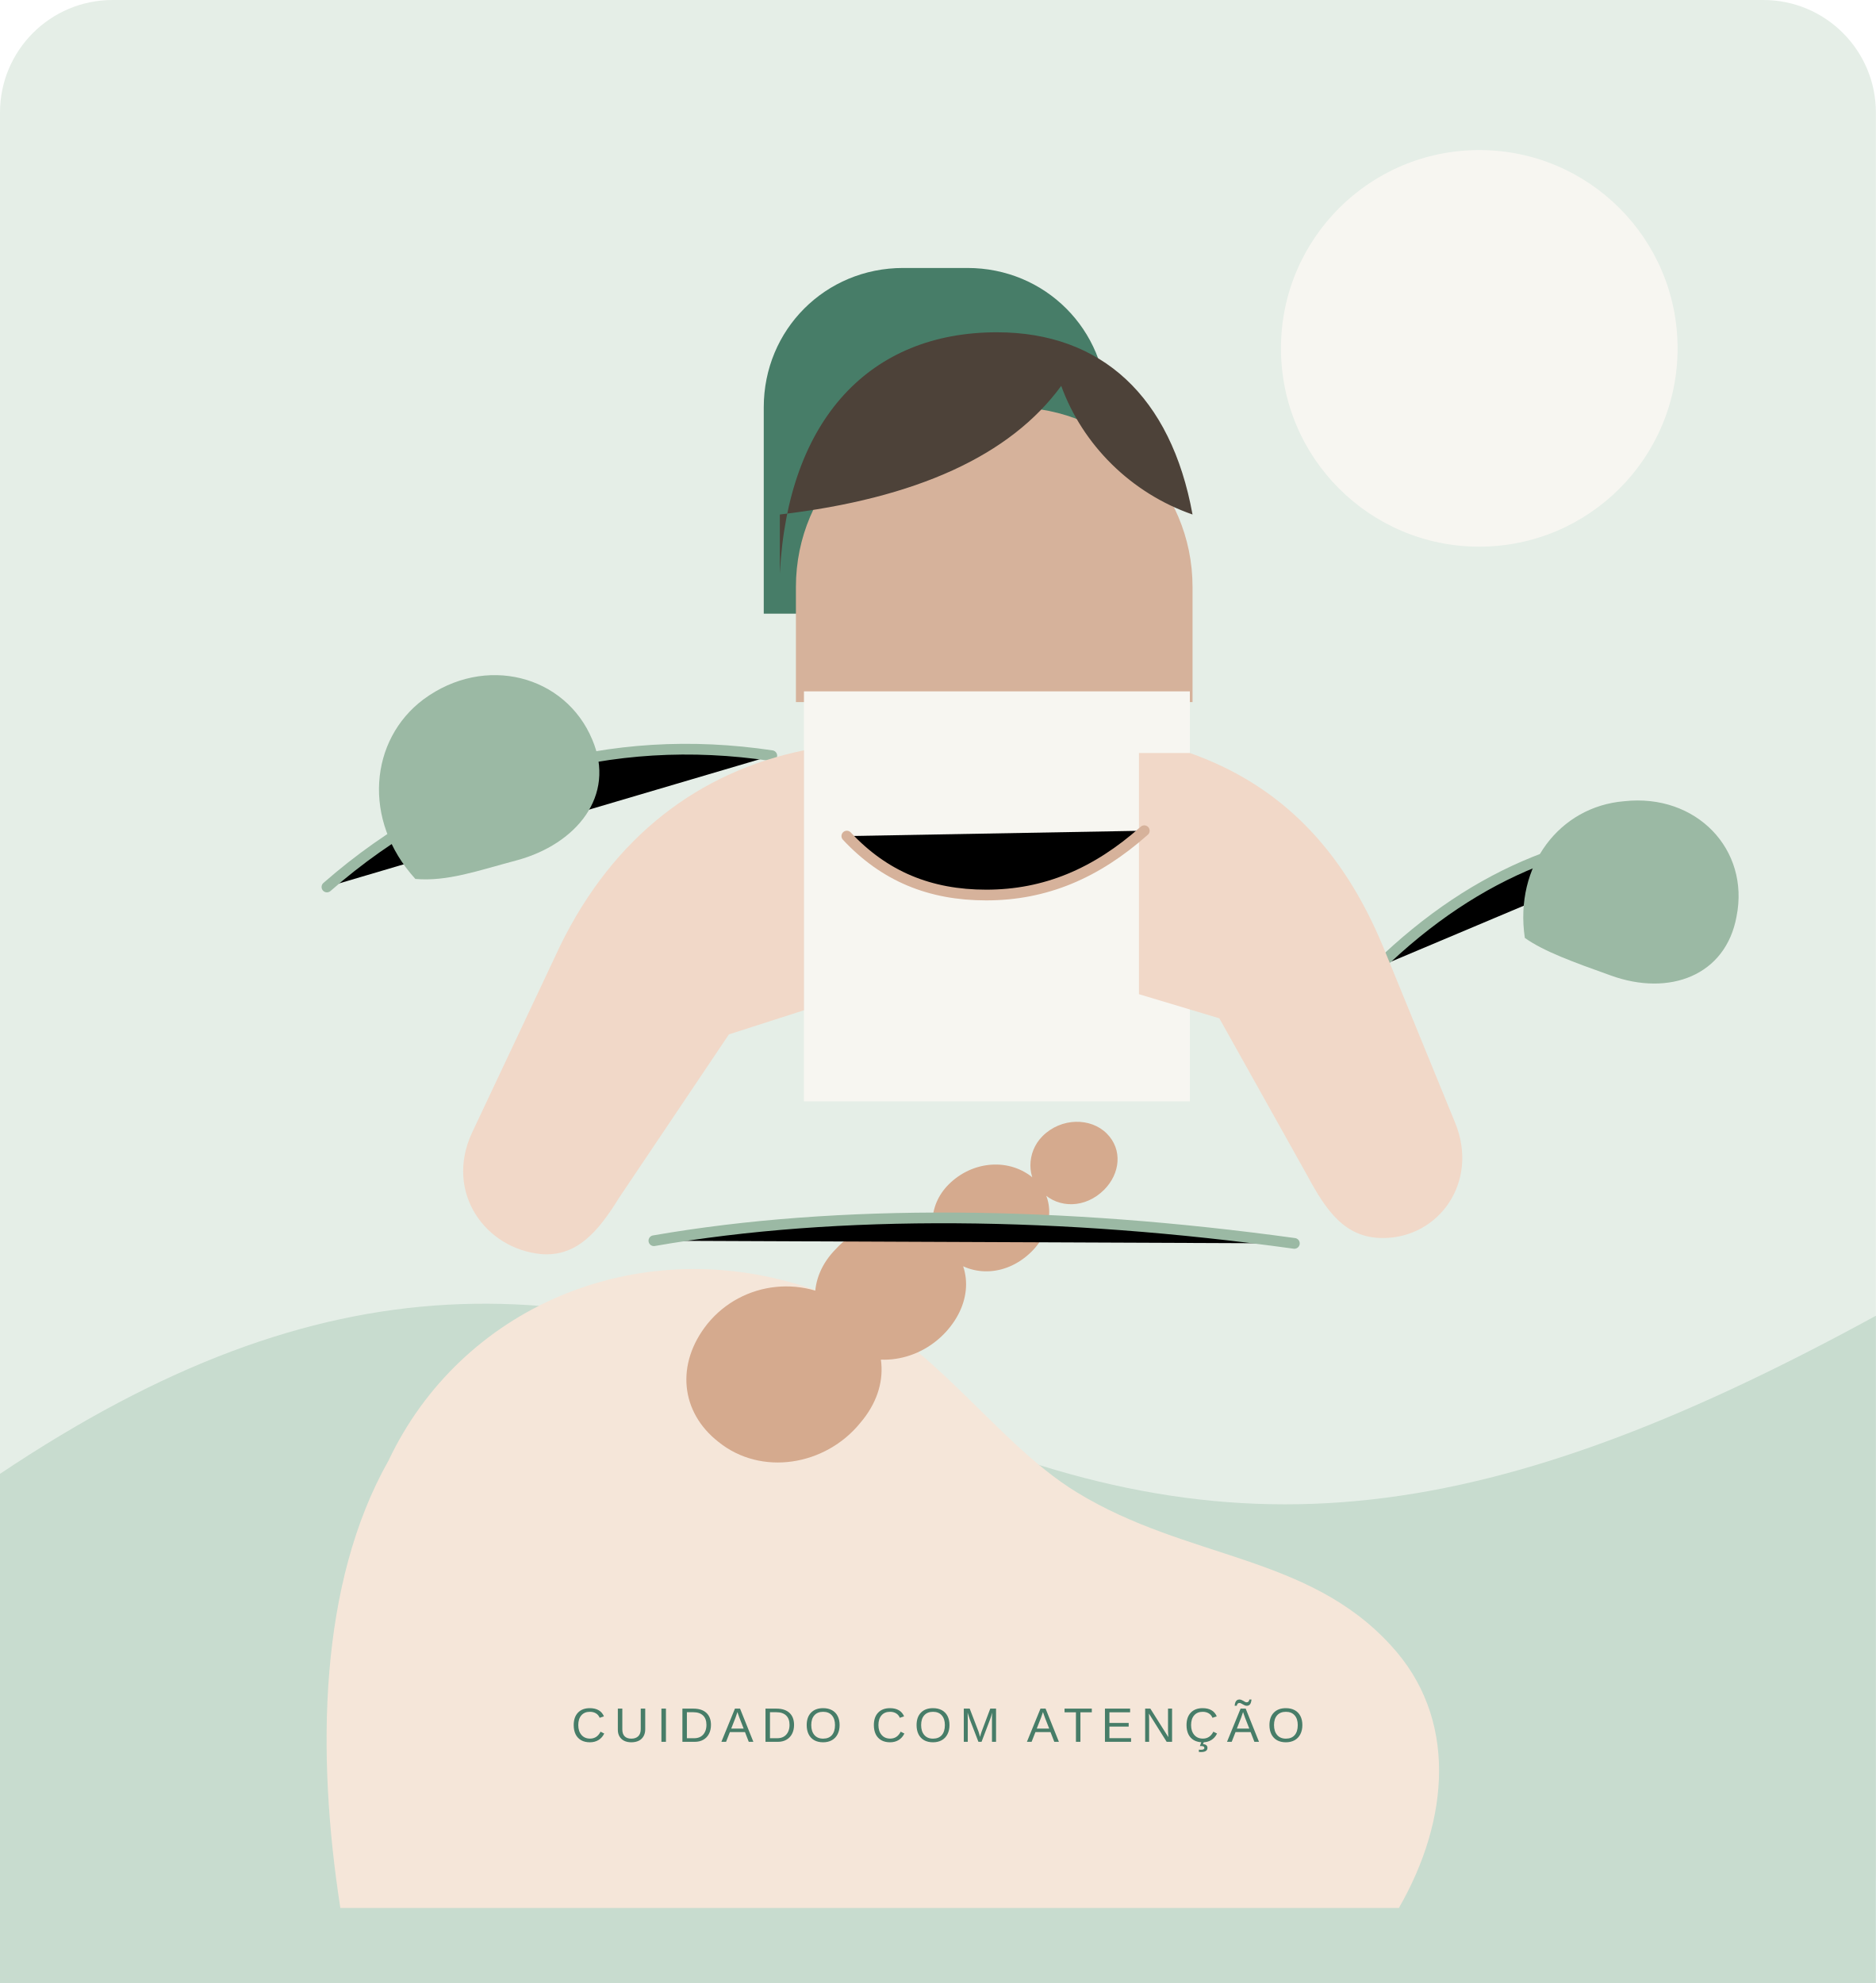
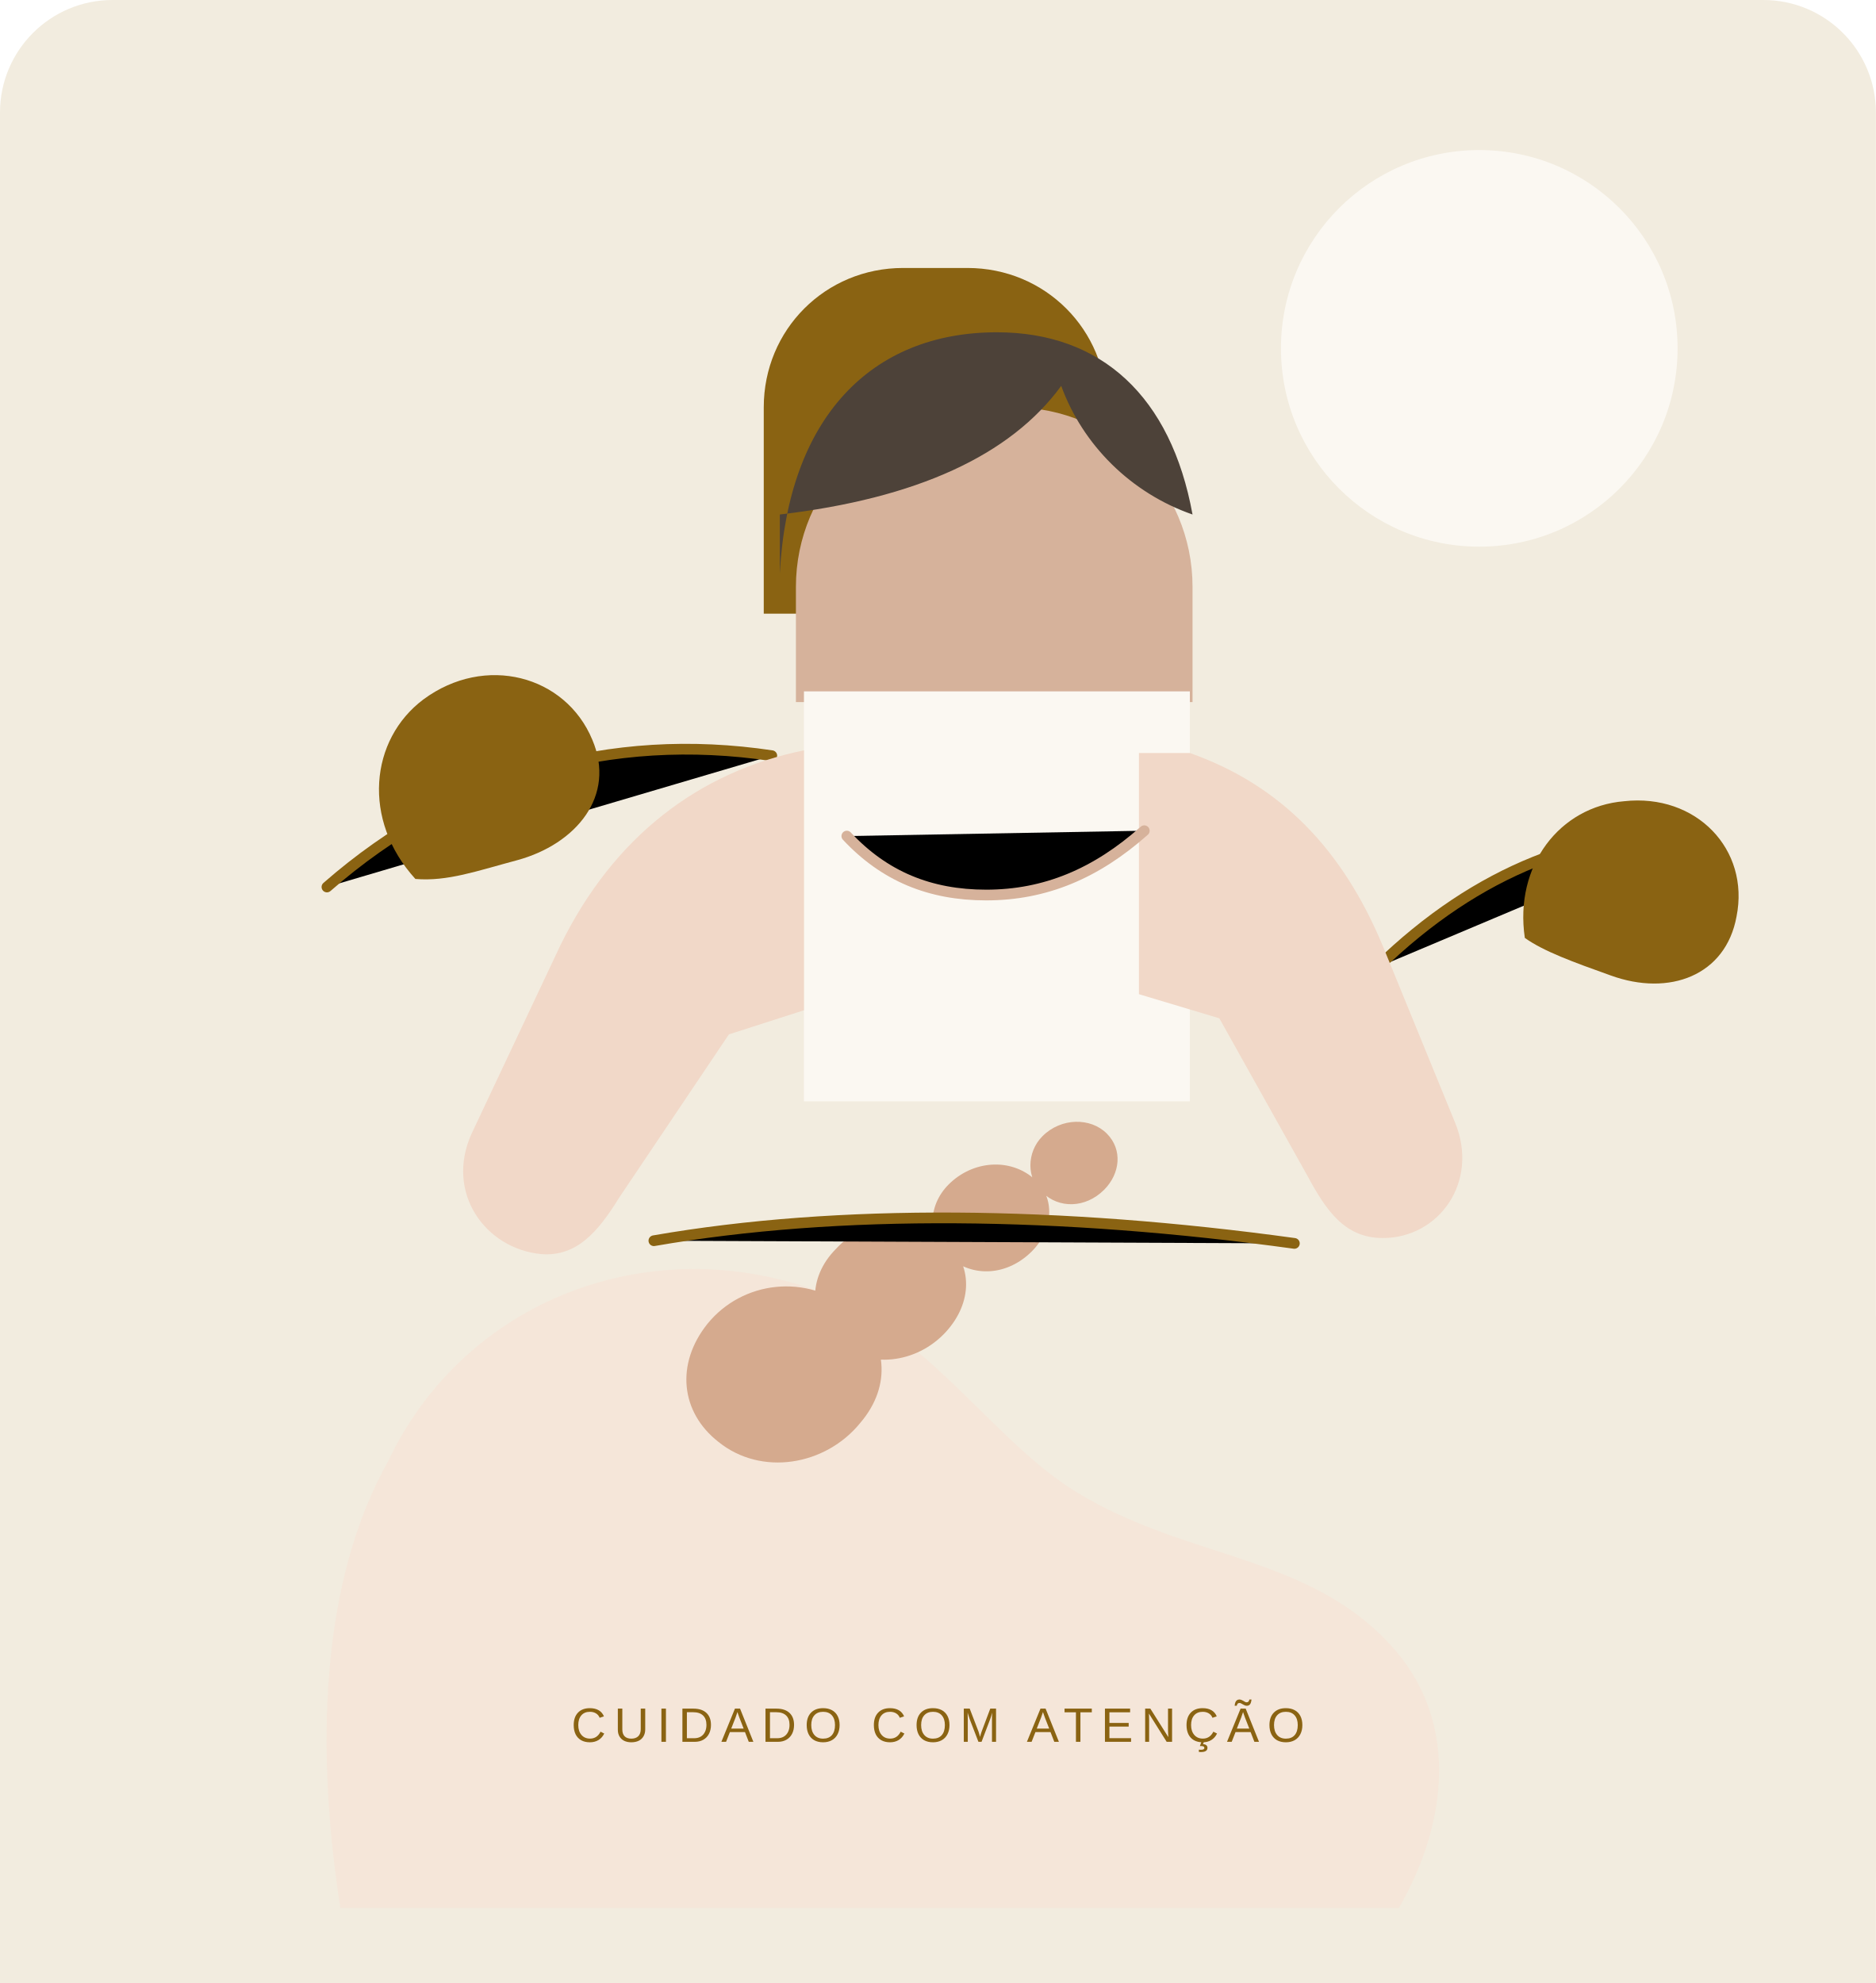
<svg xmlns="http://www.w3.org/2000/svg" viewBox="0 0 700 740">
-   <rect width="700" height="740" rx="42" fill="#E5EEE7" />
-   <circle cx="552" cy="130" r="74" fill="#F7F6F1" />
-   <path d="M0 550c121-81 214-79 332-25 124 57 218 48 368-34v249H0V550Z" fill="#C8DCCF" />
+   <rect width="700" height="740" rx="42" fill="#F2ECDF" />
+   <circle cx="552" cy="130" r="74" fill="#FBF8F2" />
+   <path d="M0 550c121-81 214-79 332-25 124 57 218 48 368-34v249H0V550Z" fill="#F2ECDF" />
  <path d="M145 545c27-57 92-85 155-65 45 14 69 57 102 77 41 25 86 23 117 57 25 27 22 65 3 98H127c-9-58-8-121 18-167Z" fill="#F5E6D9" />
  <path d="M264 494c13-16 37-19 54-5 13 11 15 28 3 42-13 16-37 20-53 7-14-11-16-29-4-44Zm48-28c11-12 29-13 41-3 10 9 10 23 0 34-11 12-29 14-41 4-10-9-11-24 0-35Zm42-24c9-9 23-10 32-2 8 7 7 19-1 27-9 9-22 10-31 2-8-7-8-19 0-27Zm35-18c7-7 18-7 24-1 6 6 5 15-1 21-7 7-17 7-23 1-6-5-6-15 0-21Z" fill="#D5AA8E" />
-   <path d="M122 331c48-42 106-58 166-49M514 361c38-37 78-51 121-51" stroke="#9BB9A4" stroke-width="4" stroke-linecap="round" />
-   <path d="M155 328c-20-22-17-52 3-67 23-17 53-9 63 15 9 21-6 39-28 45-15 4-26 8-38 7Zm414 22c-4-27 13-49 37-51 27-3 47 18 42 43-4 22-25 30-47 22-14-5-25-9-32-14Z" fill="#9BB9A4" />
-   <path d="M285 152c0-29 23-52 52-52h24c29 0 52 23 52 52v77H285v-77Z" fill="#477D68" />
+   <path d="M122 331c48-42 106-58 166-49M514 361c38-37 78-51 121-51" stroke="#8A6312" stroke-width="4" stroke-linecap="round" />
+   <path d="M155 328c-20-22-17-52 3-67 23-17 53-9 63 15 9 21-6 39-28 45-15 4-26 8-38 7Zm414 22c-4-27 13-49 37-51 27-3 47 18 42 43-4 22-25 30-47 22-14-5-25-9-32-14Z" fill="#8A6312" />
+   <path d="M285 152c0-29 23-52 52-52h24c29 0 52 23 52 52v77H285v-77Z" fill="#8A6312" />
  <path d="M297 219c0-37 30-67 67-67h14c37 0 67 30 67 67v43H297v-43Z" fill="#D6B29B" />
  <path d="M291 214c3-58 34-90 81-90 39 0 65 24 73 68-23-8-41-26-49-48-19 26-54 42-105 48Z" fill="#4D4239" />
-   <path d="M300 258h144v153H300z" fill="#F7F6F1" />
+   <path d="M300 258h144v153H300z" fill="#FBF8F2" />
  <path d="M300 280c-39 8-71 32-91 73l-33 70c-10 22 5 43 26 45 13 1 21-8 29-21l41-61 28-9v-97Zm144 1c34 12 57 36 72 72l27 66c9 22-6 43-27 43-14 0-21-10-28-23l-33-59-30-9v-90Z" fill="#F1D8C8" />
  <path d="M316 312c14 15 31 22 52 22 22 0 41-8 59-24" stroke="#D6B29B" stroke-width="4" stroke-linecap="round" />
-   <path d="M244 463c69-12 152-11 239 1" stroke="#9BB9A4" stroke-width="4" stroke-linecap="round" />
-   <text x="350" y="650" text-anchor="middle" font-family="Arial,sans-serif" font-size="18" letter-spacing="3" fill="#477D68">CUIDADO COM ATENÇÃO</text>
+   <path d="M244 463c69-12 152-11 239 1" stroke="#8A6312" stroke-width="4" stroke-linecap="round" />
+   <text x="350" y="650" text-anchor="middle" font-family="Arial,sans-serif" font-size="18" letter-spacing="3" fill="#8A6312">CUIDADO COM ATENÇÃO</text>
</svg>
